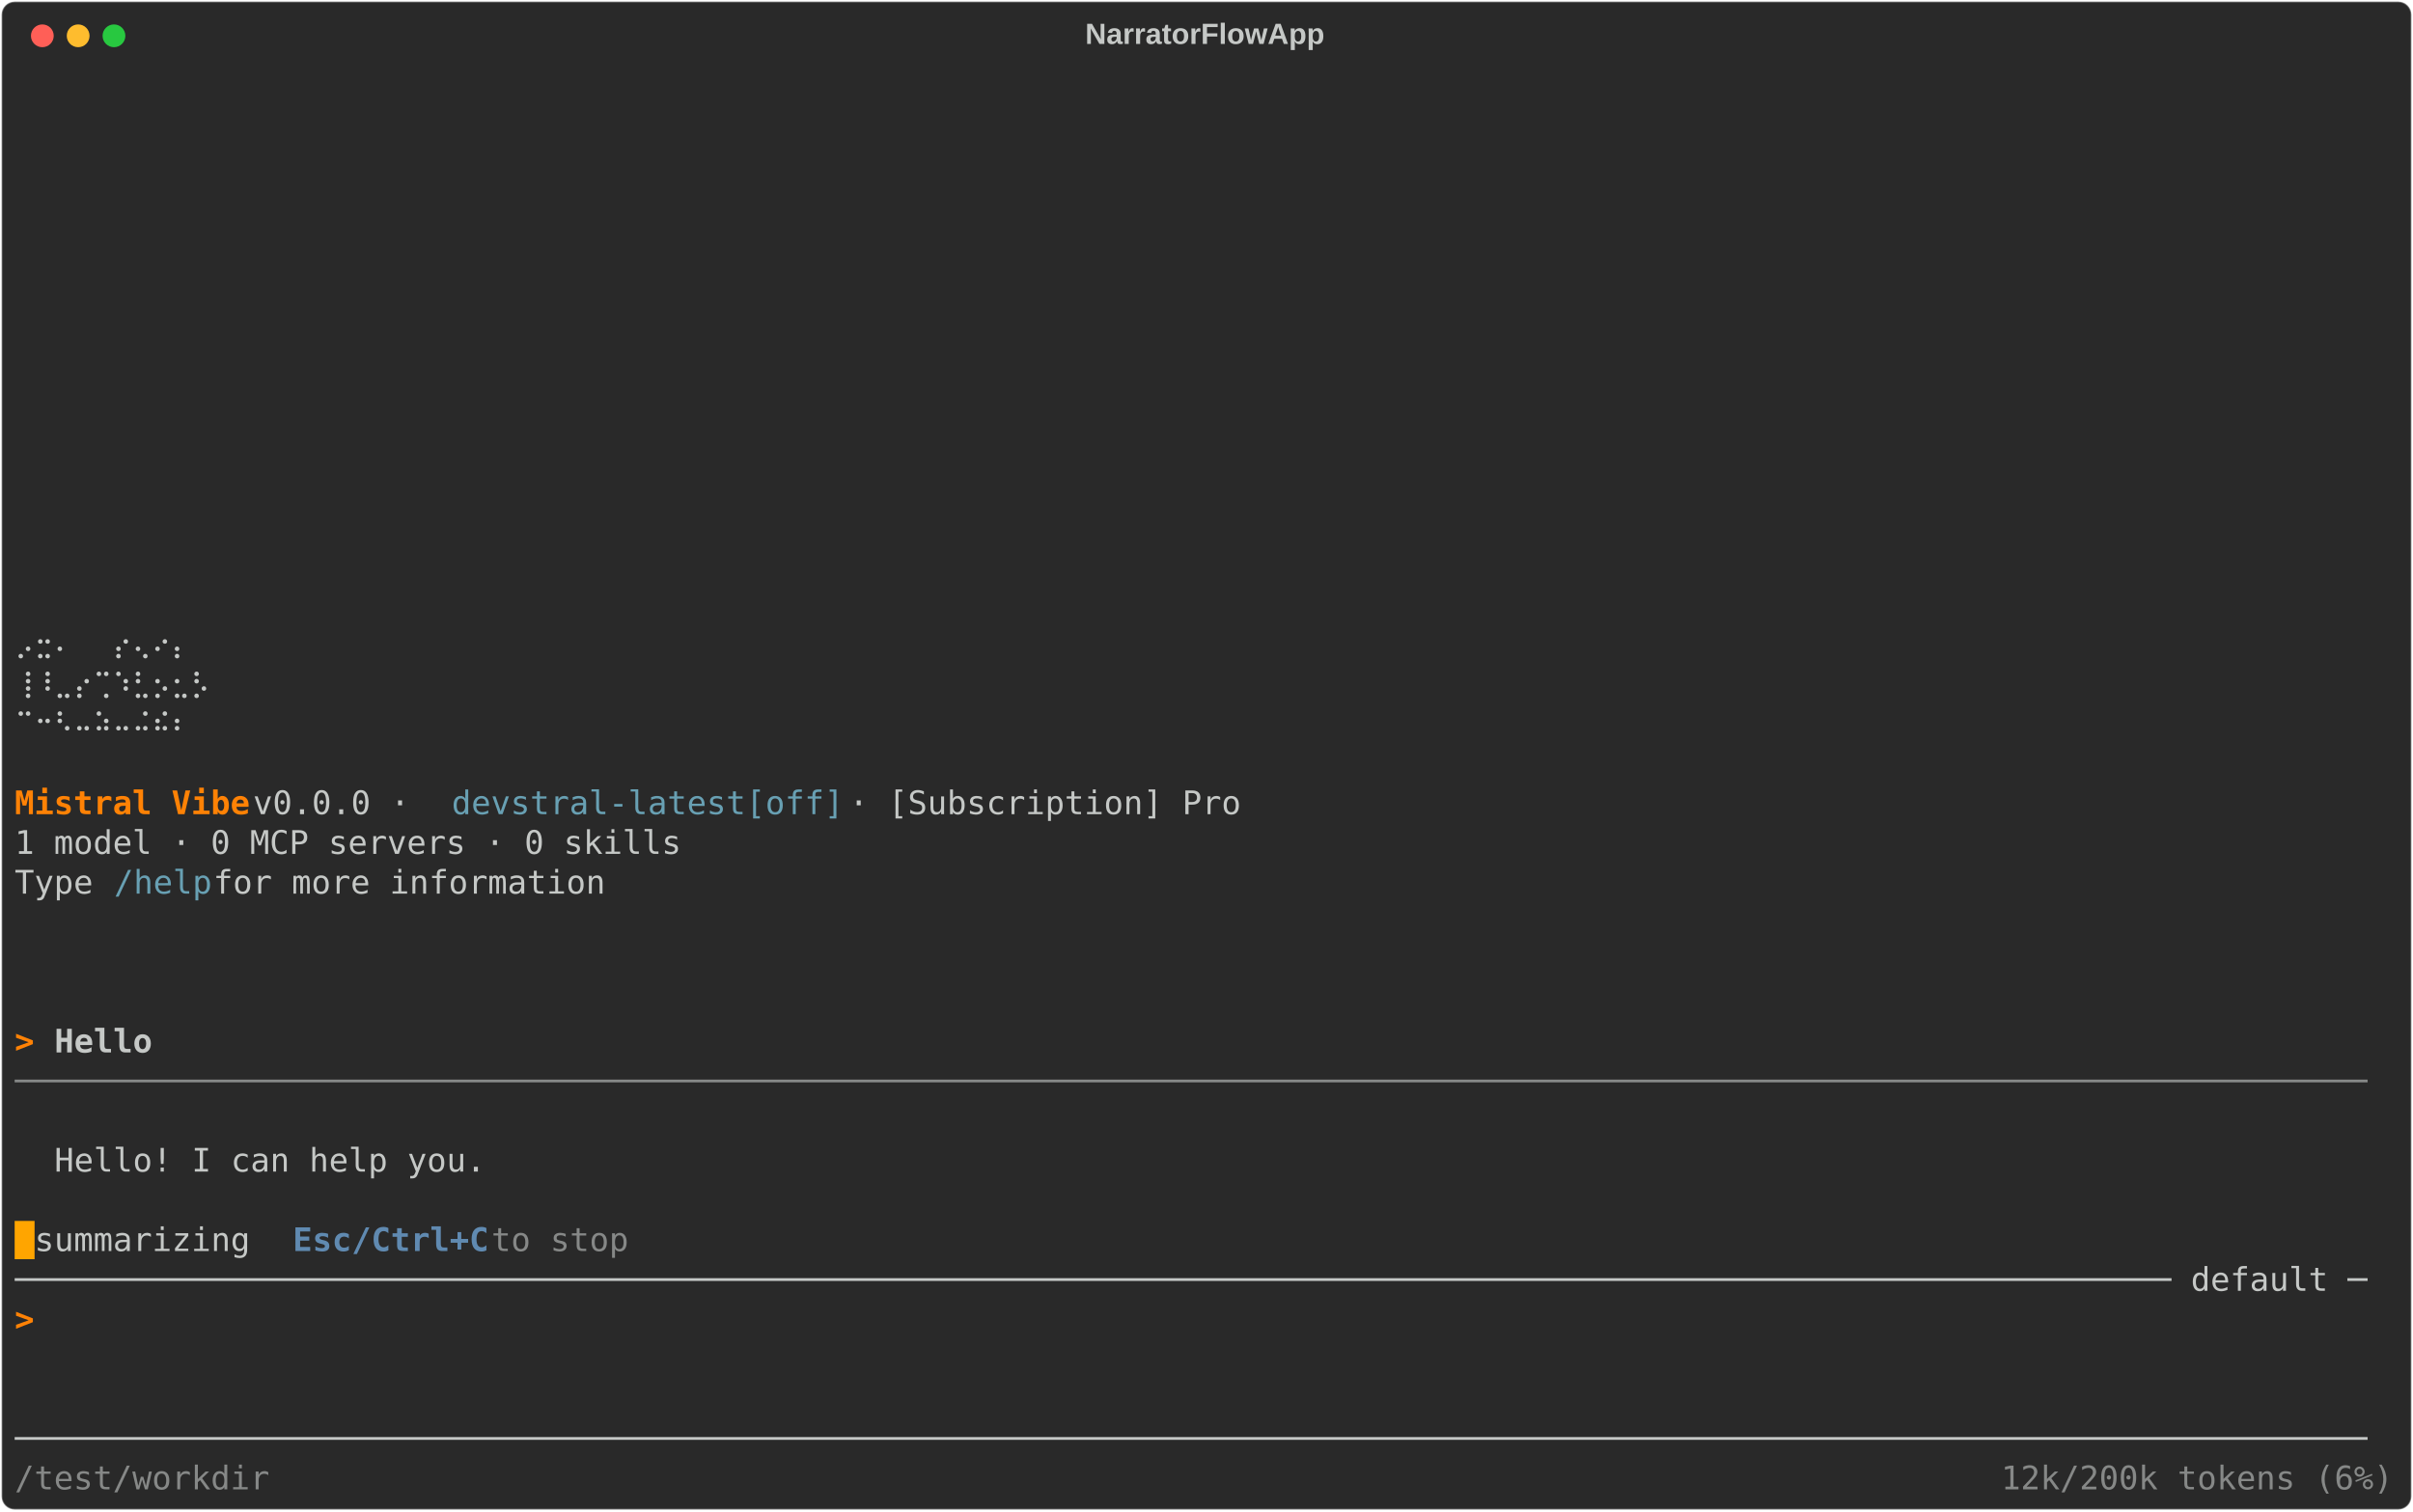
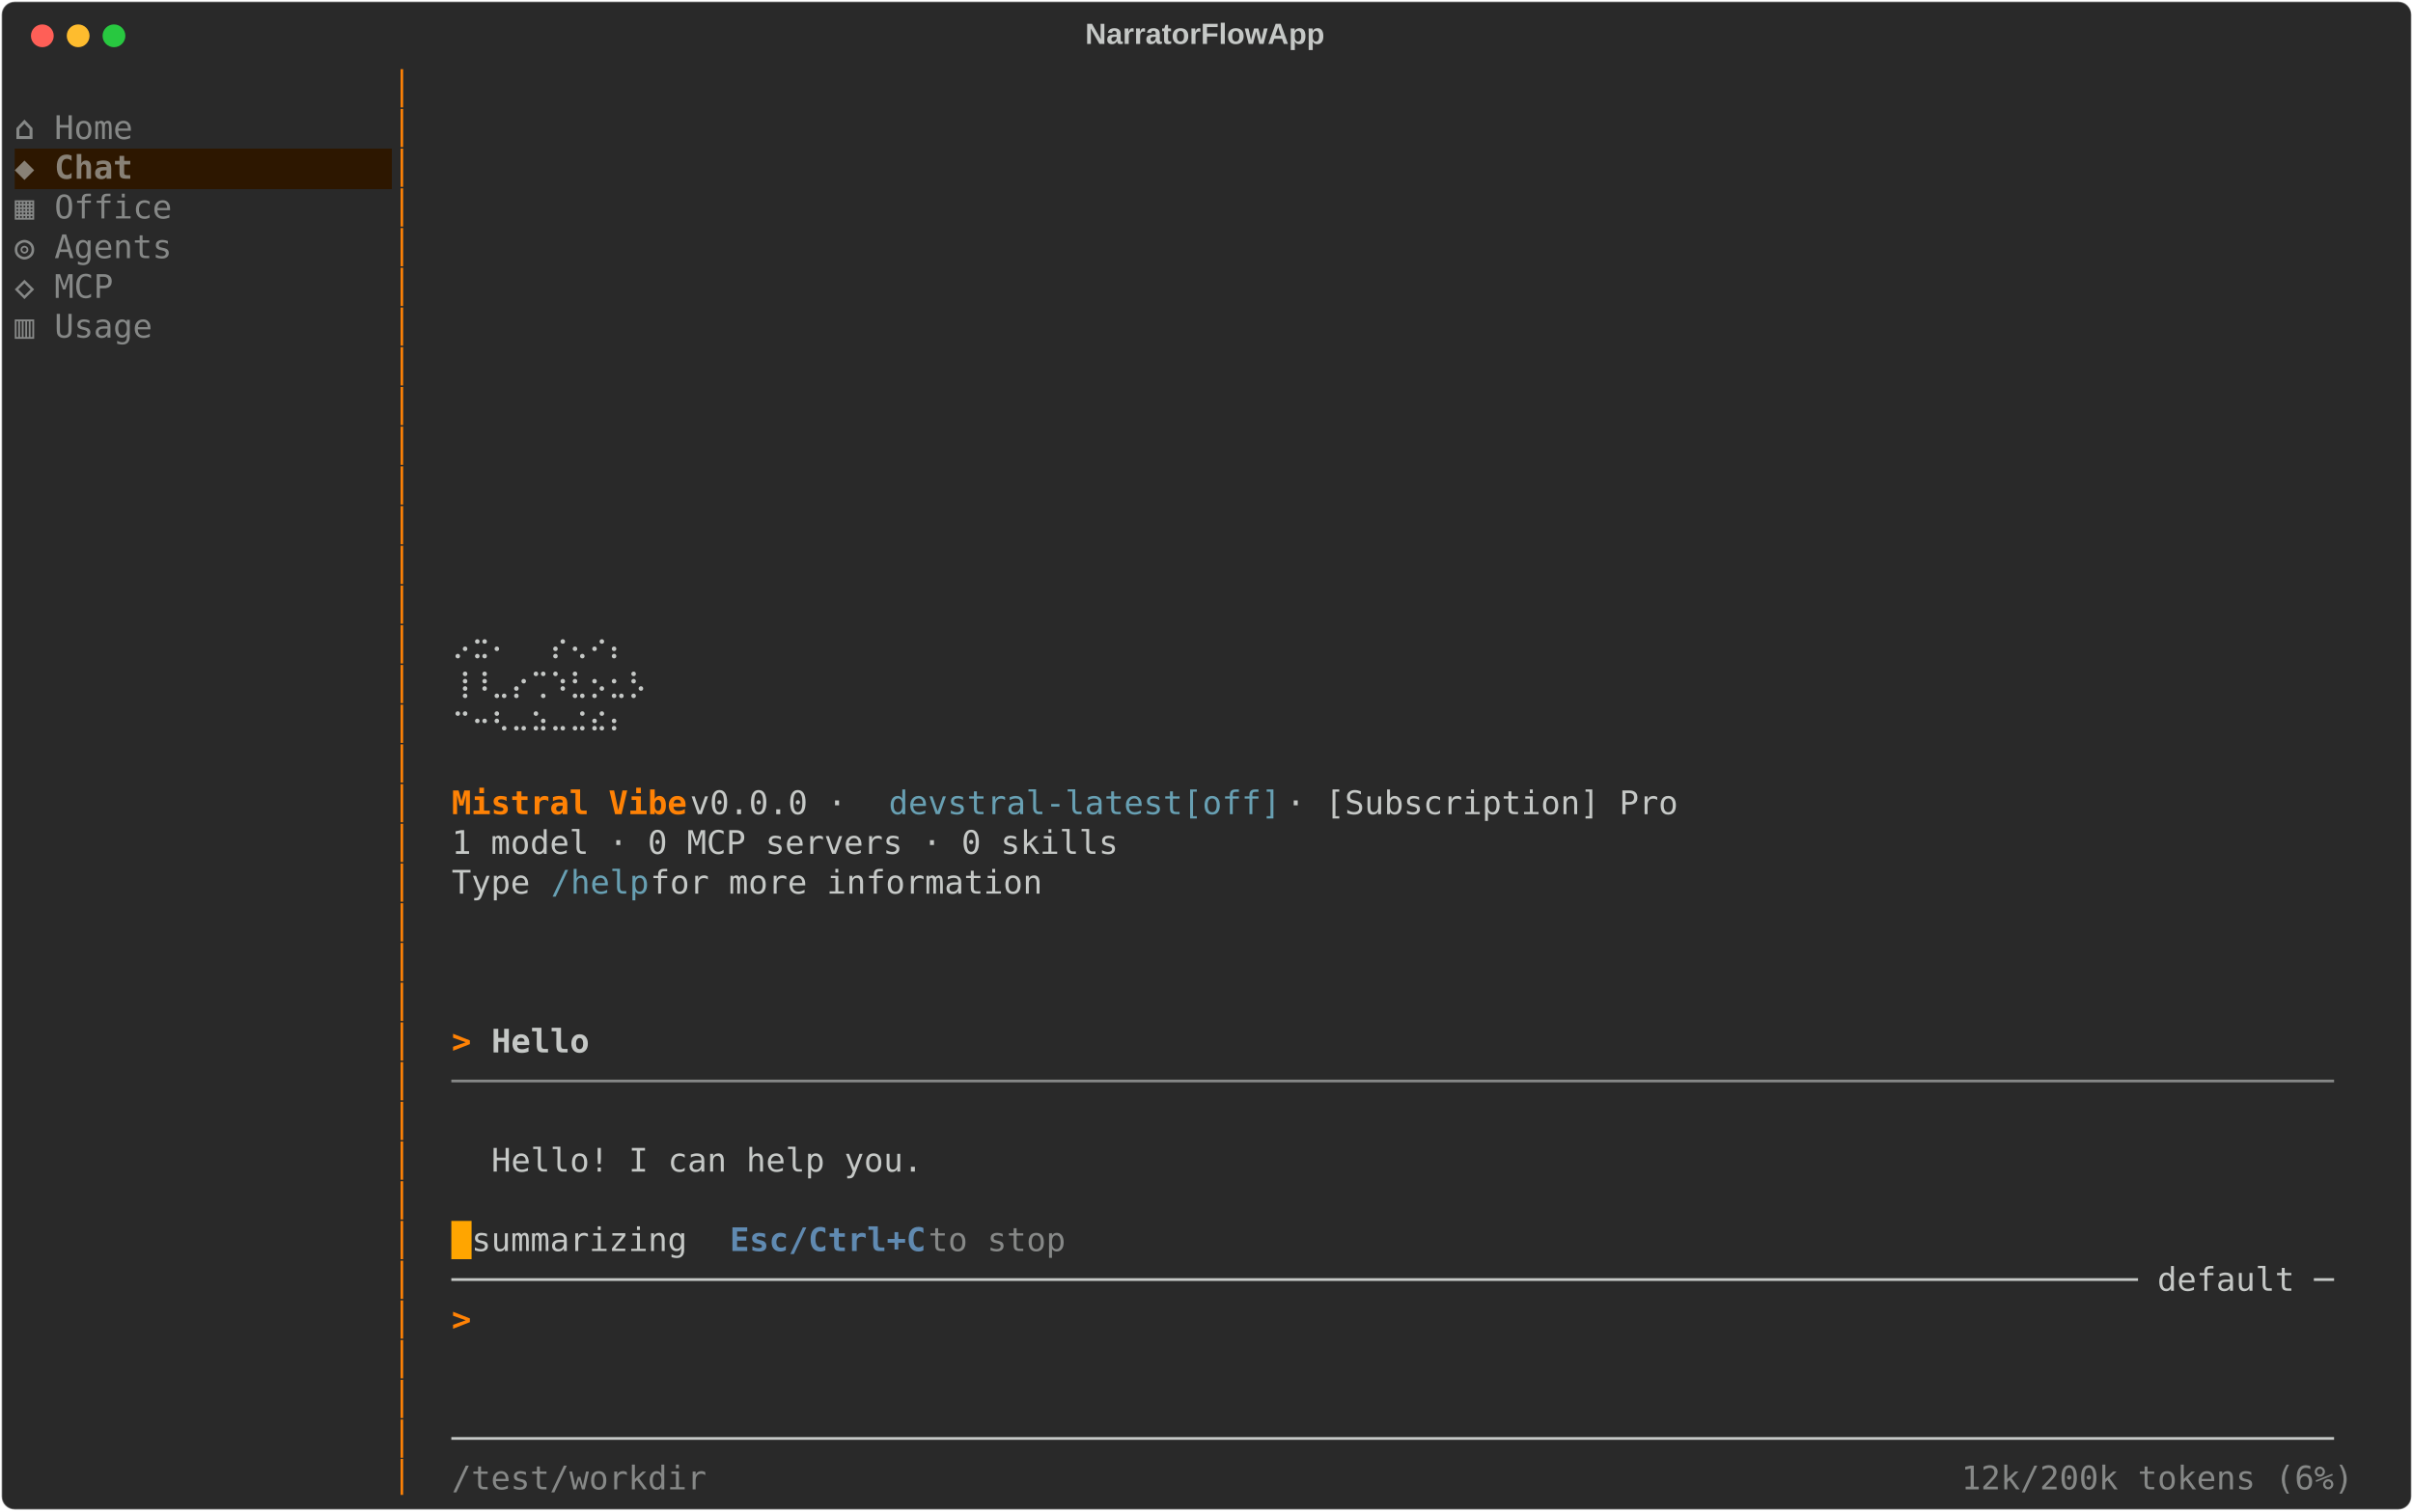
<svg xmlns="http://www.w3.org/2000/svg" class="rich-terminal" viewBox="0 0 1482 928.4">
  <style>

    @font-face {
        font-family: "Fira Code";
        src: local("FiraCode-Regular"),
                url("https://cdnjs.cloudflare.com/ajax/libs/firacode/6.2.0/woff2/FiraCode-Regular.woff2") format("woff2"),
                url("https://cdnjs.cloudflare.com/ajax/libs/firacode/6.2.0/woff/FiraCode-Regular.woff") format("woff");
        font-style: normal;
        font-weight: 400;
    }
    @font-face {
        font-family: "Fira Code";
        src: local("FiraCode-Bold"),
                url("https://cdnjs.cloudflare.com/ajax/libs/firacode/6.2.0/woff2/FiraCode-Bold.woff2") format("woff2"),
                url("https://cdnjs.cloudflare.com/ajax/libs/firacode/6.2.0/woff/FiraCode-Bold.woff") format("woff");
        font-style: bold;
        font-weight: 700;
    }

    .terminal-matrix {
        font-family: Fira Code, monospace;
        font-size: 20px;
        line-height: 24.4px;
        font-variant-east-asian: full-width;
    }

    .terminal-title {
        font-size: 18px;
        font-weight: bold;
        font-family: arial;
    }

    .terminal-r1 { fill: #c5c8c6 }
- .terminal-r2 { fill: #ff8205;font-weight: bold }
- .terminal-r3 { fill: #68a0b3 }
- .terminal-r4 { fill: #c5c8c6;font-weight: bold }
- .terminal-r5 { fill: #868887 }
- .terminal-r6 { fill: #ffa500;font-weight: bold }
- .terminal-r7 { fill: #608ab1;font-weight: bold }
+ .terminal-r2 { fill: #ff8205 }
+ .terminal-r3 { fill: #868887;font-weight: bold }
+ .terminal-r4 { fill: #868887 }
+ .terminal-r5 { fill: #888176;font-weight: bold }
+ .terminal-r6 { fill: #ff8205;font-weight: bold }
+ .terminal-r7 { fill: #68a0b3 }
+ .terminal-r8 { fill: #c5c8c6;font-weight: bold }
+ .terminal-r9 { fill: #ffa500;font-weight: bold }
+ .terminal-r10 { fill: #608ab1;font-weight: bold }
    </style>
  <defs>
    <clipPath id="terminal-clip-terminal">
      <rect x="0" y="0" width="1463.0" height="877.4" />
    </clipPath>
    <clipPath id="terminal-line-0">
      <rect x="0" y="1.5" width="1464" height="24.65" />
    </clipPath>
    <clipPath id="terminal-line-1">
      <rect x="0" y="25.9" width="1464" height="24.65" />
    </clipPath>
    <clipPath id="terminal-line-2">
      <rect x="0" y="50.3" width="1464" height="24.65" />
    </clipPath>
    <clipPath id="terminal-line-3">
      <rect x="0" y="74.7" width="1464" height="24.65" />
    </clipPath>
    <clipPath id="terminal-line-4">
      <rect x="0" y="99.1" width="1464" height="24.65" />
    </clipPath>
    <clipPath id="terminal-line-5">
      <rect x="0" y="123.5" width="1464" height="24.65" />
    </clipPath>
    <clipPath id="terminal-line-6">
      <rect x="0" y="147.9" width="1464" height="24.65" />
    </clipPath>
    <clipPath id="terminal-line-7">
      <rect x="0" y="172.3" width="1464" height="24.65" />
    </clipPath>
    <clipPath id="terminal-line-8">
      <rect x="0" y="196.7" width="1464" height="24.65" />
    </clipPath>
    <clipPath id="terminal-line-9">
      <rect x="0" y="221.1" width="1464" height="24.65" />
    </clipPath>
    <clipPath id="terminal-line-10">
      <rect x="0" y="245.5" width="1464" height="24.65" />
    </clipPath>
    <clipPath id="terminal-line-11">
      <rect x="0" y="269.9" width="1464" height="24.65" />
    </clipPath>
    <clipPath id="terminal-line-12">
      <rect x="0" y="294.3" width="1464" height="24.65" />
    </clipPath>
    <clipPath id="terminal-line-13">
      <rect x="0" y="318.7" width="1464" height="24.65" />
    </clipPath>
    <clipPath id="terminal-line-14">
      <rect x="0" y="343.1" width="1464" height="24.65" />
    </clipPath>
    <clipPath id="terminal-line-15">
      <rect x="0" y="367.5" width="1464" height="24.65" />
    </clipPath>
    <clipPath id="terminal-line-16">
      <rect x="0" y="391.9" width="1464" height="24.65" />
    </clipPath>
    <clipPath id="terminal-line-17">
      <rect x="0" y="416.3" width="1464" height="24.65" />
    </clipPath>
    <clipPath id="terminal-line-18">
      <rect x="0" y="440.7" width="1464" height="24.65" />
    </clipPath>
    <clipPath id="terminal-line-19">
      <rect x="0" y="465.1" width="1464" height="24.65" />
    </clipPath>
    <clipPath id="terminal-line-20">
      <rect x="0" y="489.5" width="1464" height="24.65" />
    </clipPath>
    <clipPath id="terminal-line-21">
      <rect x="0" y="513.9" width="1464" height="24.65" />
    </clipPath>
    <clipPath id="terminal-line-22">
      <rect x="0" y="538.3" width="1464" height="24.65" />
    </clipPath>
    <clipPath id="terminal-line-23">
      <rect x="0" y="562.7" width="1464" height="24.65" />
    </clipPath>
    <clipPath id="terminal-line-24">
      <rect x="0" y="587.1" width="1464" height="24.65" />
    </clipPath>
    <clipPath id="terminal-line-25">
      <rect x="0" y="611.5" width="1464" height="24.65" />
    </clipPath>
    <clipPath id="terminal-line-26">
      <rect x="0" y="635.9" width="1464" height="24.65" />
    </clipPath>
    <clipPath id="terminal-line-27">
      <rect x="0" y="660.3" width="1464" height="24.65" />
    </clipPath>
    <clipPath id="terminal-line-28">
      <rect x="0" y="684.7" width="1464" height="24.65" />
    </clipPath>
    <clipPath id="terminal-line-29">
      <rect x="0" y="709.1" width="1464" height="24.65" />
    </clipPath>
    <clipPath id="terminal-line-30">
      <rect x="0" y="733.5" width="1464" height="24.65" />
    </clipPath>
    <clipPath id="terminal-line-31">
      <rect x="0" y="757.9" width="1464" height="24.65" />
    </clipPath>
    <clipPath id="terminal-line-32">
      <rect x="0" y="782.3" width="1464" height="24.65" />
    </clipPath>
    <clipPath id="terminal-line-33">
      <rect x="0" y="806.7" width="1464" height="24.65" />
    </clipPath>
    <clipPath id="terminal-line-34">
      <rect x="0" y="831.1" width="1464" height="24.65" />
    </clipPath>
  </defs>
  <rect fill="#292929" stroke="rgba(255,255,255,0.35)" stroke-width="1" x="1" y="1" width="1480" height="926.4" rx="8" />
  <text class="terminal-title" fill="#c5c8c6" text-anchor="middle" x="740" y="27">NarratorFlowApp</text>
  <g transform="translate(26,22)">
    <circle cx="0" cy="0" r="7" fill="#ff5f57" />
    <circle cx="22" cy="0" r="7" fill="#febc2e" />
    <circle cx="44" cy="0" r="7" fill="#28c840" />
  </g>
  <g transform="translate(9, 41)" clip-path="url(#terminal-clip-terminal)">
+     <rect fill="#2d1700" x="0" y="50.3" width="24.4" height="24.65" shape-rendering="crispEdges" />
+     <rect fill="#2d1700" x="24.4" y="50.3" width="48.8" height="24.65" shape-rendering="crispEdges" />
+     <rect fill="#2d1700" x="73.2" y="50.3" width="158.6" height="24.65" shape-rendering="crispEdges" />
    <g class="terminal-matrix">
+       <text class="terminal-r2" x="231.8" y="20" textLength="12.2" clip-path="url(#terminal-line-0)">│</text>
      <text class="terminal-r1" x="1464" y="20" textLength="12.2" clip-path="url(#terminal-line-0)">
</text>
+       <text class="terminal-r3" x="0" y="44.4" textLength="24.4" clip-path="url(#terminal-line-1)">⌂ </text>
+       <text class="terminal-r4" x="24.4" y="44.4" textLength="48.8" clip-path="url(#terminal-line-1)">Home</text>
+       <text class="terminal-r2" x="231.8" y="44.4" textLength="12.2" clip-path="url(#terminal-line-1)">│</text>
      <text class="terminal-r1" x="1464" y="44.4" textLength="12.2" clip-path="url(#terminal-line-1)">
</text>
+       <text class="terminal-r5" x="0" y="68.8" textLength="24.4" clip-path="url(#terminal-line-2)">◆ </text>
+       <text class="terminal-r5" x="24.4" y="68.8" textLength="48.8" clip-path="url(#terminal-line-2)">Chat</text>
+       <text class="terminal-r2" x="231.8" y="68.8" textLength="12.2" clip-path="url(#terminal-line-2)">│</text>
      <text class="terminal-r1" x="1464" y="68.8" textLength="12.2" clip-path="url(#terminal-line-2)">
</text>
+       <text class="terminal-r3" x="0" y="93.2" textLength="24.4" clip-path="url(#terminal-line-3)">▦ </text>
+       <text class="terminal-r4" x="24.4" y="93.2" textLength="73.2" clip-path="url(#terminal-line-3)">Office</text>
+       <text class="terminal-r2" x="231.8" y="93.2" textLength="12.2" clip-path="url(#terminal-line-3)">│</text>
      <text class="terminal-r1" x="1464" y="93.2" textLength="12.2" clip-path="url(#terminal-line-3)">
</text>
+       <text class="terminal-r3" x="0" y="117.6" textLength="24.4" clip-path="url(#terminal-line-4)">◎ </text>
+       <text class="terminal-r4" x="24.4" y="117.6" textLength="73.2" clip-path="url(#terminal-line-4)">Agents</text>
+       <text class="terminal-r2" x="231.8" y="117.6" textLength="12.2" clip-path="url(#terminal-line-4)">│</text>
      <text class="terminal-r1" x="1464" y="117.6" textLength="12.2" clip-path="url(#terminal-line-4)">
</text>
+       <text class="terminal-r3" x="0" y="142" textLength="24.4" clip-path="url(#terminal-line-5)">◇ </text>
+       <text class="terminal-r4" x="24.4" y="142" textLength="36.6" clip-path="url(#terminal-line-5)">MCP</text>
+       <text class="terminal-r2" x="231.8" y="142" textLength="12.2" clip-path="url(#terminal-line-5)">│</text>
      <text class="terminal-r1" x="1464" y="142" textLength="12.2" clip-path="url(#terminal-line-5)">
</text>
+       <text class="terminal-r3" x="0" y="166.4" textLength="24.4" clip-path="url(#terminal-line-6)">▥ </text>
+       <text class="terminal-r4" x="24.4" y="166.4" textLength="61" clip-path="url(#terminal-line-6)">Usage</text>
+       <text class="terminal-r2" x="231.8" y="166.4" textLength="12.2" clip-path="url(#terminal-line-6)">│</text>
      <text class="terminal-r1" x="1464" y="166.4" textLength="12.2" clip-path="url(#terminal-line-6)">
</text>
+       <text class="terminal-r2" x="231.8" y="190.8" textLength="12.2" clip-path="url(#terminal-line-7)">│</text>
      <text class="terminal-r1" x="1464" y="190.8" textLength="12.2" clip-path="url(#terminal-line-7)">
</text>
+       <text class="terminal-r2" x="231.8" y="215.2" textLength="12.2" clip-path="url(#terminal-line-8)">│</text>
      <text class="terminal-r1" x="1464" y="215.2" textLength="12.2" clip-path="url(#terminal-line-8)">
</text>
+       <text class="terminal-r2" x="231.8" y="239.6" textLength="12.2" clip-path="url(#terminal-line-9)">│</text>
      <text class="terminal-r1" x="1464" y="239.6" textLength="12.2" clip-path="url(#terminal-line-9)">
</text>
+       <text class="terminal-r2" x="231.8" y="264" textLength="12.2" clip-path="url(#terminal-line-10)">│</text>
      <text class="terminal-r1" x="1464" y="264" textLength="12.2" clip-path="url(#terminal-line-10)">
</text>
+       <text class="terminal-r2" x="231.8" y="288.4" textLength="12.2" clip-path="url(#terminal-line-11)">│</text>
      <text class="terminal-r1" x="1464" y="288.4" textLength="12.2" clip-path="url(#terminal-line-11)">
</text>
+       <text class="terminal-r2" x="231.8" y="312.8" textLength="12.2" clip-path="url(#terminal-line-12)">│</text>
      <text class="terminal-r1" x="1464" y="312.8" textLength="12.2" clip-path="url(#terminal-line-12)">
</text>
+       <text class="terminal-r2" x="231.8" y="337.2" textLength="12.2" clip-path="url(#terminal-line-13)">│</text>
      <text class="terminal-r1" x="1464" y="337.2" textLength="12.2" clip-path="url(#terminal-line-13)">
</text>
-       <text class="terminal-r1" x="0" y="361.6" textLength="134.2" clip-path="url(#terminal-line-14)">  ⡠⣒⠄  ⡔⢄⠔⡄</text>
+       <text class="terminal-r2" x="231.8" y="361.6" textLength="12.2" clip-path="url(#terminal-line-14)">│</text>
+       <text class="terminal-r1" x="268.4" y="361.6" textLength="134.2" clip-path="url(#terminal-line-14)">  ⡠⣒⠄  ⡔⢄⠔⡄</text>
      <text class="terminal-r1" x="1464" y="361.6" textLength="12.2" clip-path="url(#terminal-line-14)">
</text>
-       <text class="terminal-r1" x="0" y="386" textLength="134.2" clip-path="url(#terminal-line-15)"> ⢸⠸⣀⡔⢉⠱⣃⡢⣂⡣</text>
+       <text class="terminal-r2" x="231.8" y="386" textLength="12.2" clip-path="url(#terminal-line-15)">│</text>
+       <text class="terminal-r1" x="268.4" y="386" textLength="134.2" clip-path="url(#terminal-line-15)"> ⢸⠸⣀⡔⢉⠱⣃⡢⣂⡣</text>
      <text class="terminal-r1" x="1464" y="386" textLength="12.2" clip-path="url(#terminal-line-15)">
</text>
-       <text class="terminal-r1" x="0" y="410.4" textLength="134.2" clip-path="url(#terminal-line-16)">  ⠉⠒⠣⠤⠵⠤⠬⠮⠆</text>
+       <text class="terminal-r2" x="231.8" y="410.4" textLength="12.2" clip-path="url(#terminal-line-16)">│</text>
+       <text class="terminal-r1" x="268.4" y="410.4" textLength="134.2" clip-path="url(#terminal-line-16)">  ⠉⠒⠣⠤⠵⠤⠬⠮⠆</text>
      <text class="terminal-r1" x="1464" y="410.4" textLength="12.2" clip-path="url(#terminal-line-16)">
</text>
+       <text class="terminal-r2" x="231.8" y="434.8" textLength="12.2" clip-path="url(#terminal-line-17)">│</text>
      <text class="terminal-r1" x="1464" y="434.8" textLength="12.2" clip-path="url(#terminal-line-17)">
</text>
-       <text class="terminal-r2" x="0" y="459.2" textLength="146.4" clip-path="url(#terminal-line-18)">Mistral Vibe</text>
-       <text class="terminal-r1" x="146.4" y="459.2" textLength="122" clip-path="url(#terminal-line-18)"> v0.0.0 · </text>
-       <text class="terminal-r3" x="268.4" y="459.2" textLength="244" clip-path="url(#terminal-line-18)">devstral-latest[off]</text>
-       <text class="terminal-r1" x="512.4" y="459.2" textLength="256.2" clip-path="url(#terminal-line-18)"> · [Subscription] Pro</text>
+       <text class="terminal-r2" x="231.8" y="459.2" textLength="12.2" clip-path="url(#terminal-line-18)">│</text>
+       <text class="terminal-r6" x="268.4" y="459.2" textLength="146.4" clip-path="url(#terminal-line-18)">Mistral Vibe</text>
+       <text class="terminal-r1" x="414.8" y="459.2" textLength="122" clip-path="url(#terminal-line-18)"> v0.0.0 · </text>
+       <text class="terminal-r7" x="536.8" y="459.2" textLength="244" clip-path="url(#terminal-line-18)">devstral-latest[off]</text>
+       <text class="terminal-r1" x="780.8" y="459.2" textLength="256.2" clip-path="url(#terminal-line-18)"> · [Subscription] Pro</text>
      <text class="terminal-r1" x="1464" y="459.2" textLength="12.2" clip-path="url(#terminal-line-18)">
</text>
-       <text class="terminal-r1" x="0" y="483.6" textLength="414.8" clip-path="url(#terminal-line-19)">1 model · 0 MCP servers · 0 skills</text>
+       <text class="terminal-r2" x="231.8" y="483.6" textLength="12.2" clip-path="url(#terminal-line-19)">│</text>
+       <text class="terminal-r1" x="268.4" y="483.6" textLength="414.8" clip-path="url(#terminal-line-19)">1 model · 0 MCP servers · 0 skills</text>
      <text class="terminal-r1" x="1464" y="483.6" textLength="12.2" clip-path="url(#terminal-line-19)">
</text>
-       <text class="terminal-r1" x="0" y="508" textLength="61" clip-path="url(#terminal-line-20)">Type </text>
-       <text class="terminal-r3" x="61" y="508" textLength="61" clip-path="url(#terminal-line-20)">/help</text>
-       <text class="terminal-r1" x="122" y="508" textLength="256.2" clip-path="url(#terminal-line-20)"> for more information</text>
+       <text class="terminal-r2" x="231.8" y="508" textLength="12.2" clip-path="url(#terminal-line-20)">│</text>
+       <text class="terminal-r1" x="268.4" y="508" textLength="61" clip-path="url(#terminal-line-20)">Type </text>
+       <text class="terminal-r7" x="329.4" y="508" textLength="61" clip-path="url(#terminal-line-20)">/help</text>
+       <text class="terminal-r1" x="390.4" y="508" textLength="256.2" clip-path="url(#terminal-line-20)"> for more information</text>
      <text class="terminal-r1" x="1464" y="508" textLength="12.2" clip-path="url(#terminal-line-20)">
</text>
+       <text class="terminal-r2" x="231.8" y="532.4" textLength="12.2" clip-path="url(#terminal-line-21)">│</text>
      <text class="terminal-r1" x="1464" y="532.4" textLength="12.2" clip-path="url(#terminal-line-21)">
</text>
+       <text class="terminal-r2" x="231.8" y="556.8" textLength="12.2" clip-path="url(#terminal-line-22)">│</text>
      <text class="terminal-r1" x="1464" y="556.8" textLength="12.2" clip-path="url(#terminal-line-22)">
</text>
+       <text class="terminal-r2" x="231.8" y="581.2" textLength="12.2" clip-path="url(#terminal-line-23)">│</text>
      <text class="terminal-r1" x="1464" y="581.2" textLength="12.2" clip-path="url(#terminal-line-23)">
</text>
-       <text class="terminal-r2" x="0" y="605.6" textLength="24.4" clip-path="url(#terminal-line-24)">&gt; </text>
-       <text class="terminal-r4" x="24.4" y="605.6" textLength="61" clip-path="url(#terminal-line-24)">Hello</text>
+       <text class="terminal-r2" x="231.8" y="605.6" textLength="12.2" clip-path="url(#terminal-line-24)">│</text>
+       <text class="terminal-r6" x="268.4" y="605.6" textLength="24.4" clip-path="url(#terminal-line-24)">&gt; </text>
+       <text class="terminal-r8" x="292.8" y="605.6" textLength="61" clip-path="url(#terminal-line-24)">Hello</text>
      <text class="terminal-r1" x="1464" y="605.6" textLength="12.2" clip-path="url(#terminal-line-24)">
</text>
-       <text class="terminal-r5" x="0" y="630" textLength="1464" clip-path="url(#terminal-line-25)">────────────────────────────────────────────────────────────────────────────────────────────────────────────────────────</text>
+       <text class="terminal-r2" x="231.8" y="630" textLength="12.2" clip-path="url(#terminal-line-25)">│</text>
+       <text class="terminal-r4" x="268.4" y="630" textLength="1171.2" clip-path="url(#terminal-line-25)">────────────────────────────────────────────────────────────────────────────────────────────────</text>
      <text class="terminal-r1" x="1464" y="630" textLength="12.2" clip-path="url(#terminal-line-25)">
</text>
+       <text class="terminal-r2" x="231.8" y="654.4" textLength="12.2" clip-path="url(#terminal-line-26)">│</text>
      <text class="terminal-r1" x="1464" y="654.4" textLength="12.2" clip-path="url(#terminal-line-26)">
</text>
-       <text class="terminal-r1" x="24.4" y="678.8" textLength="268.4" clip-path="url(#terminal-line-27)">Hello! I can help you.</text>
+       <text class="terminal-r2" x="231.8" y="678.8" textLength="12.2" clip-path="url(#terminal-line-27)">│</text>
+       <text class="terminal-r1" x="292.8" y="678.8" textLength="268.4" clip-path="url(#terminal-line-27)">Hello! I can help you.</text>
      <text class="terminal-r1" x="1464" y="678.8" textLength="12.2" clip-path="url(#terminal-line-27)">
</text>
+       <text class="terminal-r2" x="231.8" y="703.2" textLength="12.2" clip-path="url(#terminal-line-28)">│</text>
      <text class="terminal-r1" x="1464" y="703.2" textLength="12.2" clip-path="url(#terminal-line-28)">
</text>
-       <text class="terminal-r6" x="0" y="727.6" textLength="12.2" clip-path="url(#terminal-line-29)">█</text>
-       <text class="terminal-r1" x="12.2" y="727.6" textLength="158.6" clip-path="url(#terminal-line-29)"> summarizing </text>
-       <text class="terminal-r7" x="170.8" y="727.6" textLength="122" clip-path="url(#terminal-line-29)">Esc/Ctrl+C</text>
-       <text class="terminal-r5" x="292.8" y="727.6" textLength="97.6" clip-path="url(#terminal-line-29)"> to stop</text>
+       <text class="terminal-r2" x="231.8" y="727.6" textLength="12.2" clip-path="url(#terminal-line-29)">│</text>
+       <text class="terminal-r9" x="268.4" y="727.6" textLength="12.2" clip-path="url(#terminal-line-29)">█</text>
+       <text class="terminal-r1" x="280.6" y="727.6" textLength="158.6" clip-path="url(#terminal-line-29)"> summarizing </text>
+       <text class="terminal-r10" x="439.2" y="727.6" textLength="122" clip-path="url(#terminal-line-29)">Esc/Ctrl+C</text>
+       <text class="terminal-r4" x="561.2" y="727.6" textLength="97.6" clip-path="url(#terminal-line-29)"> to stop</text>
      <text class="terminal-r1" x="1464" y="727.6" textLength="12.2" clip-path="url(#terminal-line-29)">
</text>
-       <text class="terminal-r1" x="0" y="752" textLength="1464" clip-path="url(#terminal-line-30)">────────────────────────────────────────────────────────────────────────────────────────────────────────────── default ─</text>
+       <text class="terminal-r2" x="231.8" y="752" textLength="12.2" clip-path="url(#terminal-line-30)">│</text>
+       <text class="terminal-r1" x="268.4" y="752" textLength="1171.2" clip-path="url(#terminal-line-30)">────────────────────────────────────────────────────────────────────────────────────── default ─</text>
      <text class="terminal-r1" x="1464" y="752" textLength="12.2" clip-path="url(#terminal-line-30)">
</text>
-       <text class="terminal-r2" x="0" y="776.4" textLength="12.2" clip-path="url(#terminal-line-31)">&gt;</text>
+       <text class="terminal-r2" x="231.8" y="776.4" textLength="12.2" clip-path="url(#terminal-line-31)">│</text>
+       <text class="terminal-r6" x="268.4" y="776.4" textLength="12.2" clip-path="url(#terminal-line-31)">&gt;</text>
      <text class="terminal-r1" x="1464" y="776.4" textLength="12.2" clip-path="url(#terminal-line-31)">
</text>
+       <text class="terminal-r2" x="231.8" y="800.8" textLength="12.2" clip-path="url(#terminal-line-32)">│</text>
      <text class="terminal-r1" x="1464" y="800.8" textLength="12.2" clip-path="url(#terminal-line-32)">
</text>
+       <text class="terminal-r2" x="231.8" y="825.2" textLength="12.2" clip-path="url(#terminal-line-33)">│</text>
      <text class="terminal-r1" x="1464" y="825.2" textLength="12.2" clip-path="url(#terminal-line-33)">
</text>
-       <text class="terminal-r1" x="0" y="849.6" textLength="1464" clip-path="url(#terminal-line-34)">────────────────────────────────────────────────────────────────────────────────────────────────────────────────────────</text>
+       <text class="terminal-r2" x="231.8" y="849.6" textLength="12.2" clip-path="url(#terminal-line-34)">│</text>
+       <text class="terminal-r1" x="268.4" y="849.6" textLength="1171.2" clip-path="url(#terminal-line-34)">────────────────────────────────────────────────────────────────────────────────────────────────</text>
      <text class="terminal-r1" x="1464" y="849.6" textLength="12.2" clip-path="url(#terminal-line-34)">
</text>
-       <text class="terminal-r5" x="0" y="874" textLength="158.6" clip-path="url(#terminal-line-35)">/test/workdir</text>
-       <text class="terminal-r5" x="1220" y="874" textLength="244" clip-path="url(#terminal-line-35)">12k/200k tokens (6%)</text>
+       <text class="terminal-r2" x="231.8" y="874" textLength="12.2" clip-path="url(#terminal-line-35)">│</text>
+       <text class="terminal-r4" x="268.4" y="874" textLength="158.6" clip-path="url(#terminal-line-35)">/test/workdir</text>
+       <text class="terminal-r4" x="1195.6" y="874" textLength="244" clip-path="url(#terminal-line-35)">12k/200k tokens (6%)</text>
    </g>
  </g>
</svg>
